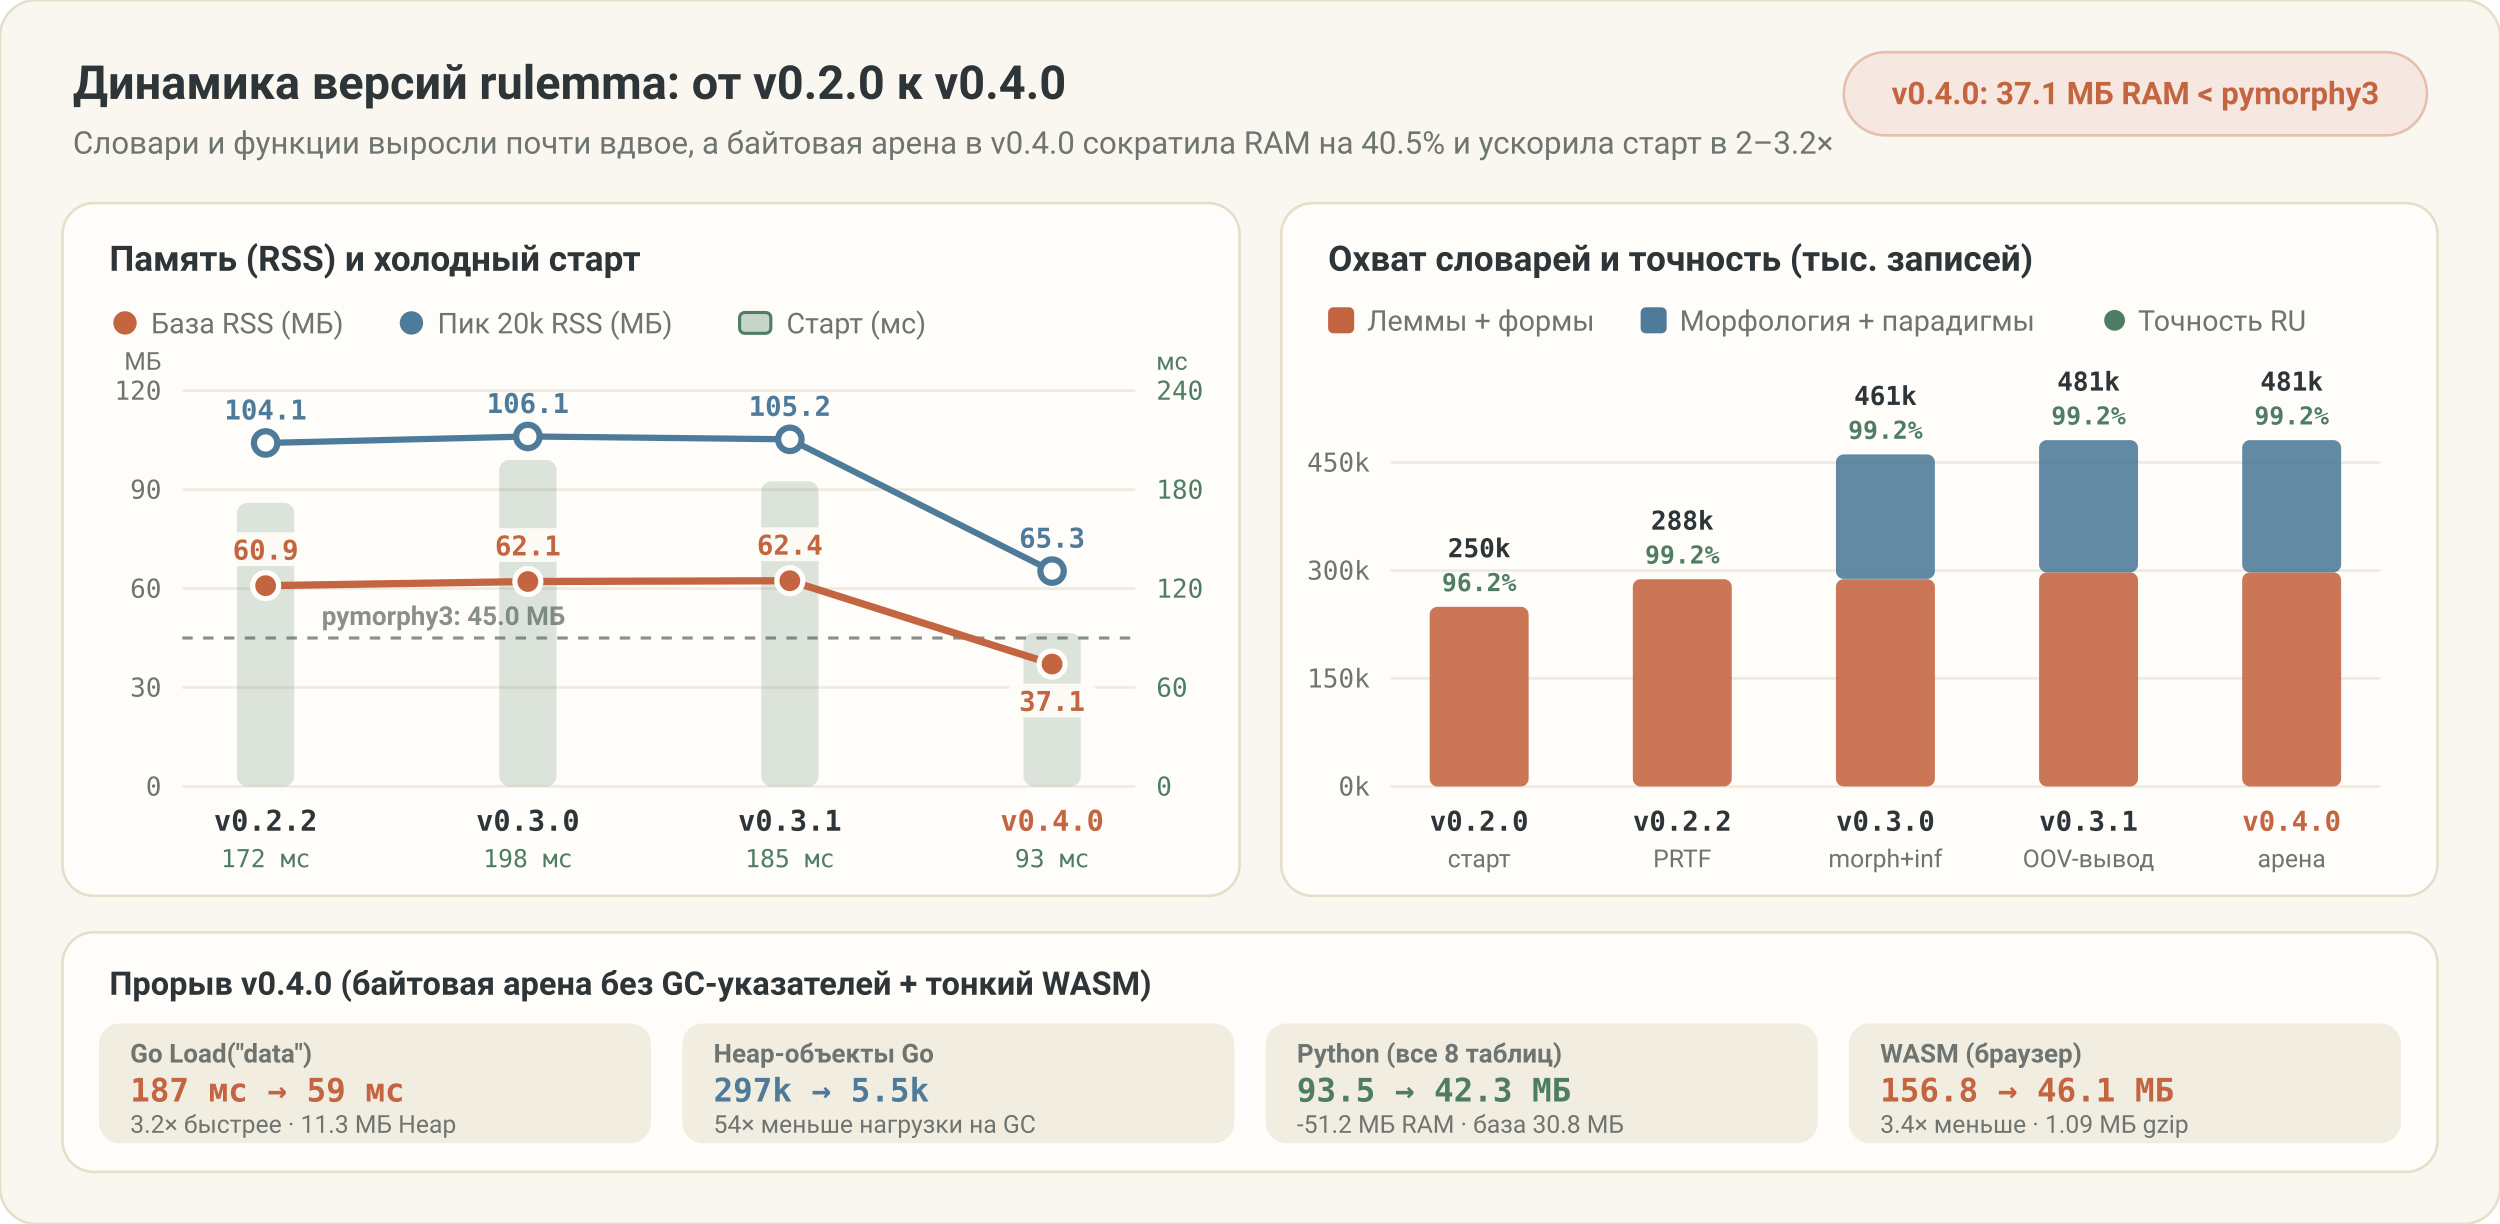
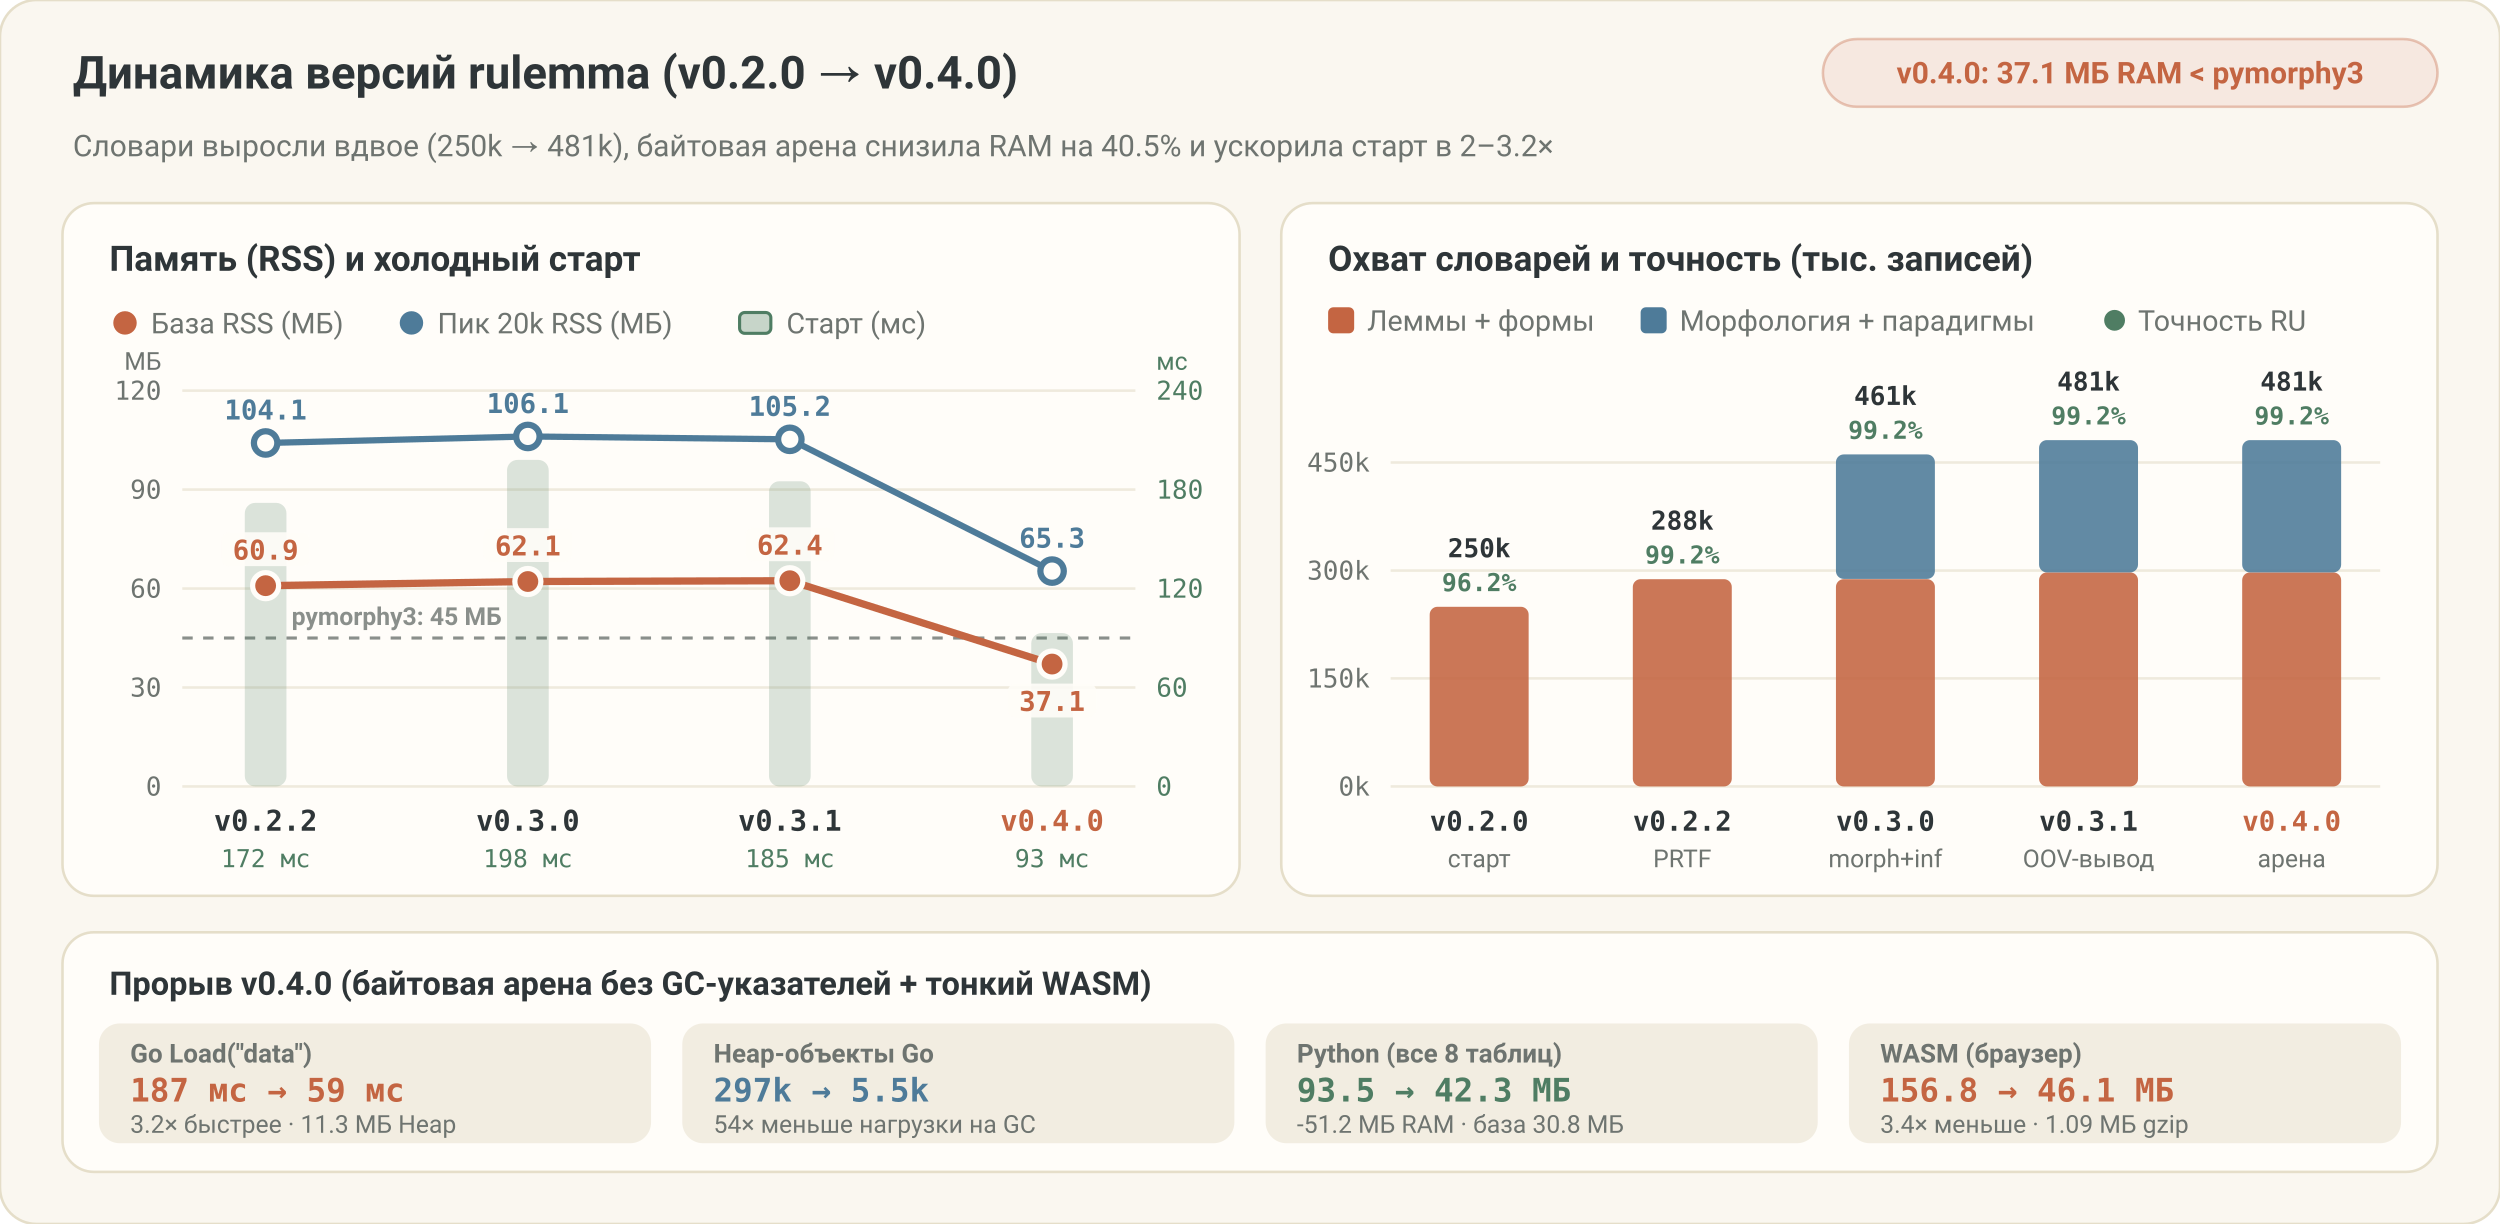
<svg xmlns="http://www.w3.org/2000/svg" viewBox="0 0 960 470" width="960" height="470" role="img" aria-label="Динамика версий rulemma от v0.2.0 до v0.4.0">
  <rect width="960" height="470" rx="14" fill="#FAF7F0" stroke="#E5DEC9" stroke-width="1" />
-   <text x="28" y="38" font-family="-apple-system, BlinkMacSystemFont, 'Segoe UI', Roboto, Helvetica, Arial, sans-serif" font-size="18" font-weight="700" fill="#2E3538">Динамика версий rulemma: от v0.2.0 к v0.4.0</text>
-   <text x="28" y="59" font-family="-apple-system, BlinkMacSystemFont, 'Segoe UI', Roboto, Helvetica, Arial, sans-serif" font-size="12" fill="#6E7470">Словари и функции выросли почти вдвое, а байтовая арена в v0.4.0 сократила RAM на 40.5% и ускорила старт в 2–3.2×</text>
-   <rect x="708" y="20" width="224" height="32" rx="16" fill="#F6E8E0" stroke="#C46542" stroke-opacity="0.35" />
-   <text x="820" y="40" text-anchor="middle" font-family="-apple-system, BlinkMacSystemFont, 'Segoe UI', Roboto, Helvetica, Arial, sans-serif" font-size="12" font-weight="700" fill="#C46542">v0.4.0: 37.1 МБ RAM &lt; pymorphy3</text>
+   <text x="28" y="34" font-family="-apple-system, BlinkMacSystemFont, 'Segoe UI', Roboto, Helvetica, Arial, sans-serif" font-size="17.5" font-weight="700" fill="#2E3538">Динамика версий rulemma (v0.2.0 → v0.4.0)</text>
+   <text x="28" y="60" font-family="-apple-system, BlinkMacSystemFont, 'Segoe UI', Roboto, Helvetica, Arial, sans-serif" font-size="11.5" fill="#6E7470">Словари выросли вдвое (250k → 481k), байтовая арена снизила RAM на 40.5% и ускорила старт в 2–3.2×</text>
+   <rect data-pill="1" x="700" y="15" width="236" height="26" rx="13" fill="#F6E8E0" stroke="#C46542" stroke-opacity="0.35" />
+   <text x="818" y="32" text-anchor="middle" font-family="-apple-system, BlinkMacSystemFont, 'Segoe UI', Roboto, Helvetica, Arial, sans-serif" font-size="11.5" font-weight="700" fill="#C46542">v0.4.0: 37.1 МБ RAM &lt; pymorphy3</text>
  <rect x="24" y="78" width="452" height="266" rx="12" fill="#FFFDF9" stroke="#E5DEC9" />
  <text x="42" y="104" font-family="-apple-system, BlinkMacSystemFont, 'Segoe UI', Roboto, Helvetica, Arial, sans-serif" font-size="13.5" font-weight="700" fill="#2E3538">Память (RSS) и холодный старт</text>
  <circle cx="48" cy="124" r="4.5" fill="#C46542" />
  <text x="58" y="128" font-family="-apple-system, BlinkMacSystemFont, 'Segoe UI', Roboto, Helvetica, Arial, sans-serif" font-size="11" fill="#6E7470">База RSS (МБ)</text>
  <circle cx="158" cy="124" r="4.5" fill="#4E7B99" />
  <text x="168" y="128" font-family="-apple-system, BlinkMacSystemFont, 'Segoe UI', Roboto, Helvetica, Arial, sans-serif" font-size="11" fill="#6E7470">Пик 20k RSS (МБ)</text>
  <rect x="284" y="120" width="12" height="8" rx="2" fill="#4F7D63" fill-opacity="0.32" stroke="#4F7D63" stroke-width="1.2" />
  <text x="302" y="128" font-family="-apple-system, BlinkMacSystemFont, 'Segoe UI', Roboto, Helvetica, Arial, sans-serif" font-size="11" fill="#6E7470">Старт (мс)</text>
  <line x1="70" y1="302.0" x2="436" y2="302.0" stroke="#EFEADD" stroke-width="1" />
  <text x="62" y="305.5" text-anchor="end" font-family="ui-monospace, SFMono-Regular, 'SF Mono', Menlo, Consolas, monospace" font-size="10" fill="#6E7470">0</text>
  <text x="444" y="305.5" text-anchor="start" font-family="ui-monospace, SFMono-Regular, 'SF Mono', Menlo, Consolas, monospace" font-size="10" fill="#4F7D63">0</text>
  <line x1="70" y1="264.0" x2="436" y2="264.0" stroke="#EFEADD" stroke-width="1" />
  <text x="62" y="267.5" text-anchor="end" font-family="ui-monospace, SFMono-Regular, 'SF Mono', Menlo, Consolas, monospace" font-size="10" fill="#6E7470">30</text>
  <text x="444" y="267.5" text-anchor="start" font-family="ui-monospace, SFMono-Regular, 'SF Mono', Menlo, Consolas, monospace" font-size="10" fill="#4F7D63">60</text>
  <line x1="70" y1="226.0" x2="436" y2="226.0" stroke="#EFEADD" stroke-width="1" />
  <text x="62" y="229.5" text-anchor="end" font-family="ui-monospace, SFMono-Regular, 'SF Mono', Menlo, Consolas, monospace" font-size="10" fill="#6E7470">60</text>
  <text x="444" y="229.5" text-anchor="start" font-family="ui-monospace, SFMono-Regular, 'SF Mono', Menlo, Consolas, monospace" font-size="10" fill="#4F7D63">120</text>
  <line x1="70" y1="188.0" x2="436" y2="188.0" stroke="#EFEADD" stroke-width="1" />
  <text x="62" y="191.5" text-anchor="end" font-family="ui-monospace, SFMono-Regular, 'SF Mono', Menlo, Consolas, monospace" font-size="10" fill="#6E7470">90</text>
  <text x="444" y="191.5" text-anchor="start" font-family="ui-monospace, SFMono-Regular, 'SF Mono', Menlo, Consolas, monospace" font-size="10" fill="#4F7D63">180</text>
  <line x1="70" y1="150.0" x2="436" y2="150.0" stroke="#EFEADD" stroke-width="1" />
  <text x="62" y="153.5" text-anchor="end" font-family="ui-monospace, SFMono-Regular, 'SF Mono', Menlo, Consolas, monospace" font-size="10" fill="#6E7470">120</text>
  <text x="444" y="153.5" text-anchor="start" font-family="ui-monospace, SFMono-Regular, 'SF Mono', Menlo, Consolas, monospace" font-size="10" fill="#4F7D63">240</text>
  <text x="62" y="142" text-anchor="end" font-family="-apple-system, BlinkMacSystemFont, 'Segoe UI', Roboto, Helvetica, Arial, sans-serif" font-size="9.5" fill="#6E7470">МБ</text>
  <text x="444" y="142" text-anchor="start" font-family="-apple-system, BlinkMacSystemFont, 'Segoe UI', Roboto, Helvetica, Arial, sans-serif" font-size="9.5" fill="#4F7D63">мс</text>
  <line x1="70" y1="245.0" x2="436" y2="245.0" stroke="#8A8F8B" stroke-width="1.2" stroke-dasharray="4,4" />
-   <rect x="114.3" y="229.5" width="112" height="14" rx="3" fill="#FFFDF9" fill-opacity="0.92" />
-   <text x="170.3" y="240.0" text-anchor="middle" font-family="-apple-system, BlinkMacSystemFont, 'Segoe UI', Roboto, Helvetica, Arial, sans-serif" font-size="10" font-weight="600" fill="#8A8F8B">pymorphy3: 45.0 МБ</text>
-   <rect x="91.0" y="193.1" width="22" height="108.9" rx="4" fill="#4F7D63" fill-opacity="0.20" />
+   <rect x="111.3" y="230.0" width="82" height="13.5" rx="3" fill="#FFFDF9" fill-opacity="0.95" />
+   <text x="152.3" y="240.0" text-anchor="middle" font-family="-apple-system, BlinkMacSystemFont, 'Segoe UI', Roboto, Helvetica, Arial, sans-serif" font-size="9.5" font-weight="600" fill="#8A8F8B">pymorphy3: 45 МБ</text>
+   <rect x="94.0" y="193.1" width="16" height="108.9" rx="4" fill="#4F7D63" fill-opacity="0.20" />
  <text x="102.0" y="319" text-anchor="middle" font-family="ui-monospace, SFMono-Regular, 'SF Mono', Menlo, Consolas, monospace" font-size="11" font-weight="600" fill="#2E3538">v0.2.2</text>
  <text x="102.0" y="333" text-anchor="middle" font-family="ui-monospace, SFMono-Regular, 'SF Mono', Menlo, Consolas, monospace" font-size="9.5" fill="#4F7D63">172 мс</text>
-   <rect x="191.7" y="176.6" width="22" height="125.4" rx="4" fill="#4F7D63" fill-opacity="0.20" />
+   <rect x="194.7" y="176.6" width="16" height="125.4" rx="4" fill="#4F7D63" fill-opacity="0.20" />
  <text x="202.7" y="319" text-anchor="middle" font-family="ui-monospace, SFMono-Regular, 'SF Mono', Menlo, Consolas, monospace" font-size="11" font-weight="600" fill="#2E3538">v0.3.0</text>
  <text x="202.7" y="333" text-anchor="middle" font-family="ui-monospace, SFMono-Regular, 'SF Mono', Menlo, Consolas, monospace" font-size="9.5" fill="#4F7D63">198 мс</text>
-   <rect x="292.3" y="184.8" width="22" height="117.2" rx="4" fill="#4F7D63" fill-opacity="0.20" />
+   <rect x="295.3" y="184.8" width="16" height="117.2" rx="4" fill="#4F7D63" fill-opacity="0.20" />
  <text x="303.3" y="319" text-anchor="middle" font-family="ui-monospace, SFMono-Regular, 'SF Mono', Menlo, Consolas, monospace" font-size="11" font-weight="600" fill="#2E3538">v0.3.1</text>
  <text x="303.3" y="333" text-anchor="middle" font-family="ui-monospace, SFMono-Regular, 'SF Mono', Menlo, Consolas, monospace" font-size="9.5" fill="#4F7D63">185 мс</text>
-   <rect x="393.0" y="243.1" width="22" height="58.9" rx="4" fill="#4F7D63" fill-opacity="0.20" />
+   <rect x="396.0" y="243.1" width="16" height="58.9" rx="4" fill="#4F7D63" fill-opacity="0.20" />
  <text x="404.0" y="319" text-anchor="middle" font-family="ui-monospace, SFMono-Regular, 'SF Mono', Menlo, Consolas, monospace" font-size="11" font-weight="700" fill="#C46542">v0.4.0</text>
  <text x="404.0" y="333" text-anchor="middle" font-family="ui-monospace, SFMono-Regular, 'SF Mono', Menlo, Consolas, monospace" font-size="9.5" fill="#4F7D63">93 мс</text>
  <polyline fill="none" stroke="#4E7B99" stroke-width="2.4" points="102.0,170.1 202.7,167.6 303.3,168.7 404.0,219.3" />
  <polyline fill="none" stroke="#C46542" stroke-width="2.8" points="102.0,224.9 202.7,223.3 303.3,223.0 404.0,255.0" />
  <circle cx="102.0" cy="170.1" r="4.5" fill="#FFFDF9" stroke="#4E7B99" stroke-width="2.4" />
  <text x="102.0" y="161.1" text-anchor="middle" font-family="ui-monospace, SFMono-Regular, 'SF Mono', Menlo, Consolas, monospace" font-size="10.5" font-weight="700" fill="#4E7B99">104.1</text>
  <circle cx="102.0" cy="224.9" r="5" fill="#C46542" stroke="#FFFDF9" stroke-width="2" />
  <rect x="85.0" y="204.4" width="34" height="13" rx="3" fill="#FFFDF9" fill-opacity="0.88" />
  <text x="102.0" y="214.9" text-anchor="middle" font-family="ui-monospace, SFMono-Regular, 'SF Mono', Menlo, Consolas, monospace" font-size="10.5" font-weight="700" fill="#C46542">60.9</text>
  <circle cx="202.7" cy="167.6" r="4.5" fill="#FFFDF9" stroke="#4E7B99" stroke-width="2.4" />
  <text x="202.7" y="158.6" text-anchor="middle" font-family="ui-monospace, SFMono-Regular, 'SF Mono', Menlo, Consolas, monospace" font-size="10.5" font-weight="700" fill="#4E7B99">106.1</text>
  <circle cx="202.7" cy="223.3" r="5" fill="#C46542" stroke="#FFFDF9" stroke-width="2" />
  <rect x="185.7" y="202.8" width="34" height="13" rx="3" fill="#FFFDF9" fill-opacity="0.88" />
  <text x="202.7" y="213.3" text-anchor="middle" font-family="ui-monospace, SFMono-Regular, 'SF Mono', Menlo, Consolas, monospace" font-size="10.5" font-weight="700" fill="#C46542">62.1</text>
  <circle cx="303.3" cy="168.7" r="4.5" fill="#FFFDF9" stroke="#4E7B99" stroke-width="2.4" />
  <text x="303.3" y="159.7" text-anchor="middle" font-family="ui-monospace, SFMono-Regular, 'SF Mono', Menlo, Consolas, monospace" font-size="10.5" font-weight="700" fill="#4E7B99">105.2</text>
  <circle cx="303.3" cy="223.0" r="5" fill="#C46542" stroke="#FFFDF9" stroke-width="2" />
  <rect x="286.3" y="202.5" width="34" height="13" rx="3" fill="#FFFDF9" fill-opacity="0.88" />
  <text x="303.3" y="213.0" text-anchor="middle" font-family="ui-monospace, SFMono-Regular, 'SF Mono', Menlo, Consolas, monospace" font-size="10.5" font-weight="700" fill="#C46542">62.4</text>
  <circle cx="404.0" cy="219.3" r="4.5" fill="#FFFDF9" stroke="#4E7B99" stroke-width="2.4" />
  <text x="404.0" y="210.3" text-anchor="middle" font-family="ui-monospace, SFMono-Regular, 'SF Mono', Menlo, Consolas, monospace" font-size="10.5" font-weight="700" fill="#4E7B99">65.3</text>
  <circle cx="404.0" cy="255.0" r="5" fill="#C46542" stroke="#FFFDF9" stroke-width="2" />
  <rect x="387.0" y="262.5" width="34" height="13" rx="3" fill="#FFFDF9" fill-opacity="0.88" />
  <text x="404.0" y="273.0" text-anchor="middle" font-family="ui-monospace, SFMono-Regular, 'SF Mono', Menlo, Consolas, monospace" font-size="10.5" font-weight="700" fill="#C46542">37.1</text>
  <rect x="492" y="78" width="444" height="266" rx="12" fill="#FFFDF9" stroke="#E5DEC9" />
  <text x="510" y="104" font-family="-apple-system, BlinkMacSystemFont, 'Segoe UI', Roboto, Helvetica, Arial, sans-serif" font-size="13.5" font-weight="700" fill="#2E3538">Охват словарей и точность (тыс. записей)</text>
  <rect x="510" y="118" width="10" height="10" rx="2" fill="#C46542" />
  <text x="525" y="127" font-family="-apple-system, BlinkMacSystemFont, 'Segoe UI', Roboto, Helvetica, Arial, sans-serif" font-size="11" fill="#6E7470">Леммы + формы</text>
  <rect x="630" y="118" width="10" height="10" rx="2" fill="#4E7B99" />
  <text x="645" y="127" font-family="-apple-system, BlinkMacSystemFont, 'Segoe UI', Roboto, Helvetica, Arial, sans-serif" font-size="11" fill="#6E7470">Морфология + парадигмы</text>
  <circle cx="812" cy="123" r="4" fill="#4F7D63" />
  <text x="821" y="127" font-family="-apple-system, BlinkMacSystemFont, 'Segoe UI', Roboto, Helvetica, Arial, sans-serif" font-size="11" fill="#6E7470">Точность RU</text>
  <line x1="534" y1="302.0" x2="914" y2="302.0" stroke="#EFEADD" stroke-width="1" />
  <text x="526" y="305.5" text-anchor="end" font-family="ui-monospace, SFMono-Regular, 'SF Mono', Menlo, Consolas, monospace" font-size="10" fill="#6E7470">0k</text>
  <line x1="534" y1="260.5" x2="914" y2="260.5" stroke="#EFEADD" stroke-width="1" />
  <text x="526" y="264.0" text-anchor="end" font-family="ui-monospace, SFMono-Regular, 'SF Mono', Menlo, Consolas, monospace" font-size="10" fill="#6E7470">150k</text>
  <line x1="534" y1="219.1" x2="914" y2="219.1" stroke="#EFEADD" stroke-width="1" />
  <text x="526" y="222.6" text-anchor="end" font-family="ui-monospace, SFMono-Regular, 'SF Mono', Menlo, Consolas, monospace" font-size="10" fill="#6E7470">300k</text>
  <line x1="534" y1="177.6" x2="914" y2="177.6" stroke="#EFEADD" stroke-width="1" />
  <text x="526" y="181.1" text-anchor="end" font-family="ui-monospace, SFMono-Regular, 'SF Mono', Menlo, Consolas, monospace" font-size="10" fill="#6E7470">450k</text>
  <rect x="549.0" y="233.0" width="38" height="69.0" rx="3" fill="#C46542" fill-opacity="0.88" />
  <text x="568.0" y="214.0" text-anchor="middle" font-family="ui-monospace, SFMono-Regular, 'SF Mono', Menlo, Consolas, monospace" font-size="10" font-weight="700" fill="#2E3538">250k</text>
  <text x="568.0" y="227.0" text-anchor="middle" font-family="ui-monospace, SFMono-Regular, 'SF Mono', Menlo, Consolas, monospace" font-size="9.5" font-weight="600" fill="#4F7D63">96.2%</text>
  <text x="568.0" y="319" text-anchor="middle" font-family="ui-monospace, SFMono-Regular, 'SF Mono', Menlo, Consolas, monospace" font-size="10.5" font-weight="600" fill="#2E3538">v0.2.0</text>
  <text x="568.0" y="333" text-anchor="middle" font-family="-apple-system, BlinkMacSystemFont, 'Segoe UI', Roboto, Helvetica, Arial, sans-serif" font-size="9.5" fill="#6E7470">старт</text>
  <rect x="627.0" y="222.4" width="38" height="79.6" rx="3" fill="#C46542" fill-opacity="0.88" />
  <text x="646.0" y="203.4" text-anchor="middle" font-family="ui-monospace, SFMono-Regular, 'SF Mono', Menlo, Consolas, monospace" font-size="10" font-weight="700" fill="#2E3538">288k</text>
  <text x="646.0" y="216.4" text-anchor="middle" font-family="ui-monospace, SFMono-Regular, 'SF Mono', Menlo, Consolas, monospace" font-size="9.5" font-weight="600" fill="#4F7D63">99.2%</text>
  <text x="646.0" y="319" text-anchor="middle" font-family="ui-monospace, SFMono-Regular, 'SF Mono', Menlo, Consolas, monospace" font-size="10.5" font-weight="600" fill="#2E3538">v0.2.2</text>
  <text x="646.0" y="333" text-anchor="middle" font-family="-apple-system, BlinkMacSystemFont, 'Segoe UI', Roboto, Helvetica, Arial, sans-serif" font-size="9.5" fill="#6E7470">PRTF</text>
  <rect x="705.0" y="222.4" width="38" height="79.6" rx="3" fill="#C46542" fill-opacity="0.88" />
  <rect x="705.0" y="174.5" width="38" height="47.8" rx="3" fill="#4E7B99" fill-opacity="0.88" />
  <text x="724.0" y="155.5" text-anchor="middle" font-family="ui-monospace, SFMono-Regular, 'SF Mono', Menlo, Consolas, monospace" font-size="10" font-weight="700" fill="#2E3538">461k</text>
  <text x="724.0" y="168.5" text-anchor="middle" font-family="ui-monospace, SFMono-Regular, 'SF Mono', Menlo, Consolas, monospace" font-size="9.5" font-weight="600" fill="#4F7D63">99.2%</text>
  <text x="724.0" y="319" text-anchor="middle" font-family="ui-monospace, SFMono-Regular, 'SF Mono', Menlo, Consolas, monospace" font-size="10.5" font-weight="600" fill="#2E3538">v0.3.0</text>
  <text x="724.0" y="333" text-anchor="middle" font-family="-apple-system, BlinkMacSystemFont, 'Segoe UI', Roboto, Helvetica, Arial, sans-serif" font-size="9.5" fill="#6E7470">morph+inf</text>
  <rect x="783.0" y="219.8" width="38" height="82.2" rx="3" fill="#C46542" fill-opacity="0.88" />
  <rect x="783.0" y="169.0" width="38" height="50.8" rx="3" fill="#4E7B99" fill-opacity="0.88" />
  <text x="802.0" y="150.0" text-anchor="middle" font-family="ui-monospace, SFMono-Regular, 'SF Mono', Menlo, Consolas, monospace" font-size="10" font-weight="700" fill="#2E3538">481k</text>
  <text x="802.0" y="163.0" text-anchor="middle" font-family="ui-monospace, SFMono-Regular, 'SF Mono', Menlo, Consolas, monospace" font-size="9.5" font-weight="600" fill="#4F7D63">99.2%</text>
  <text x="802.0" y="319" text-anchor="middle" font-family="ui-monospace, SFMono-Regular, 'SF Mono', Menlo, Consolas, monospace" font-size="10.5" font-weight="600" fill="#2E3538">v0.3.1</text>
  <text x="802.0" y="333" text-anchor="middle" font-family="-apple-system, BlinkMacSystemFont, 'Segoe UI', Roboto, Helvetica, Arial, sans-serif" font-size="9.5" fill="#6E7470">OOV-вывод</text>
  <rect x="861.0" y="219.8" width="38" height="82.2" rx="3" fill="#C46542" fill-opacity="0.88" />
  <rect x="861.0" y="169.0" width="38" height="50.8" rx="3" fill="#4E7B99" fill-opacity="0.88" />
  <text x="880.0" y="150.0" text-anchor="middle" font-family="ui-monospace, SFMono-Regular, 'SF Mono', Menlo, Consolas, monospace" font-size="10" font-weight="700" fill="#2E3538">481k</text>
  <text x="880.0" y="163.0" text-anchor="middle" font-family="ui-monospace, SFMono-Regular, 'SF Mono', Menlo, Consolas, monospace" font-size="9.5" font-weight="600" fill="#4F7D63">99.2%</text>
  <text x="880.0" y="319" text-anchor="middle" font-family="ui-monospace, SFMono-Regular, 'SF Mono', Menlo, Consolas, monospace" font-size="10.5" font-weight="700" fill="#C46542">v0.4.0</text>
  <text x="880.0" y="333" text-anchor="middle" font-family="-apple-system, BlinkMacSystemFont, 'Segoe UI', Roboto, Helvetica, Arial, sans-serif" font-size="9.5" fill="#6E7470">арена</text>
  <rect x="24" y="358" width="912" height="92" rx="12" fill="#FFFDF9" stroke="#E5DEC9" />
  <text x="42" y="382" font-family="-apple-system, BlinkMacSystemFont, 'Segoe UI', Roboto, Helvetica, Arial, sans-serif" font-size="12.5" font-weight="700" fill="#2E3538">Прорыв v0.4.0 (байтовая арена без GC-указателей + тонкий WASM)</text>
  <rect x="38" y="393" width="212" height="46" rx="8" fill="#F2EDE1" />
  <text x="50" y="408" font-family="-apple-system, BlinkMacSystemFont, 'Segoe UI', Roboto, Helvetica, Arial, sans-serif" font-size="10" font-weight="600" fill="#6E7470">Go Load("data")</text>
  <text x="50" y="423" font-family="ui-monospace, SFMono-Regular, 'SF Mono', Menlo, Consolas, monospace" font-size="12.5" font-weight="700" fill="#C46542">187 мс → 59 мс</text>
  <text x="50" y="435" font-family="-apple-system, BlinkMacSystemFont, 'Segoe UI', Roboto, Helvetica, Arial, sans-serif" font-size="9.5" fill="#6E7470">3.2× быстрее · 11.3 МБ Heap</text>
  <rect x="262" y="393" width="212" height="46" rx="8" fill="#F2EDE1" />
  <text x="274" y="408" font-family="-apple-system, BlinkMacSystemFont, 'Segoe UI', Roboto, Helvetica, Arial, sans-serif" font-size="10" font-weight="600" fill="#6E7470">Heap-объекты Go</text>
  <text x="274" y="423" font-family="ui-monospace, SFMono-Regular, 'SF Mono', Menlo, Consolas, monospace" font-size="12.5" font-weight="700" fill="#4E7B99">297k → 5.5k</text>
  <text x="274" y="435" font-family="-apple-system, BlinkMacSystemFont, 'Segoe UI', Roboto, Helvetica, Arial, sans-serif" font-size="9.5" fill="#6E7470">54× меньше нагрузки на GC</text>
  <rect x="486" y="393" width="212" height="46" rx="8" fill="#F2EDE1" />
  <text x="498" y="408" font-family="-apple-system, BlinkMacSystemFont, 'Segoe UI', Roboto, Helvetica, Arial, sans-serif" font-size="10" font-weight="600" fill="#6E7470">Python (все 8 таблиц)</text>
  <text x="498" y="423" font-family="ui-monospace, SFMono-Regular, 'SF Mono', Menlo, Consolas, monospace" font-size="12.5" font-weight="700" fill="#4F7D63">93.5 → 42.3 МБ</text>
  <text x="498" y="435" font-family="-apple-system, BlinkMacSystemFont, 'Segoe UI', Roboto, Helvetica, Arial, sans-serif" font-size="9.5" fill="#6E7470">-51.2 МБ RAM · база 30.8 МБ</text>
  <rect x="710" y="393" width="212" height="46" rx="8" fill="#F2EDE1" />
  <text x="722" y="408" font-family="-apple-system, BlinkMacSystemFont, 'Segoe UI', Roboto, Helvetica, Arial, sans-serif" font-size="10" font-weight="600" fill="#6E7470">WASM (браузер)</text>
  <text x="722" y="423" font-family="ui-monospace, SFMono-Regular, 'SF Mono', Menlo, Consolas, monospace" font-size="12.5" font-weight="700" fill="#C46542">156.8 → 46.1 МБ</text>
  <text x="722" y="435" font-family="-apple-system, BlinkMacSystemFont, 'Segoe UI', Roboto, Helvetica, Arial, sans-serif" font-size="9.5" fill="#6E7470">3.4× меньше · 1.09 МБ gzip</text>
</svg>
